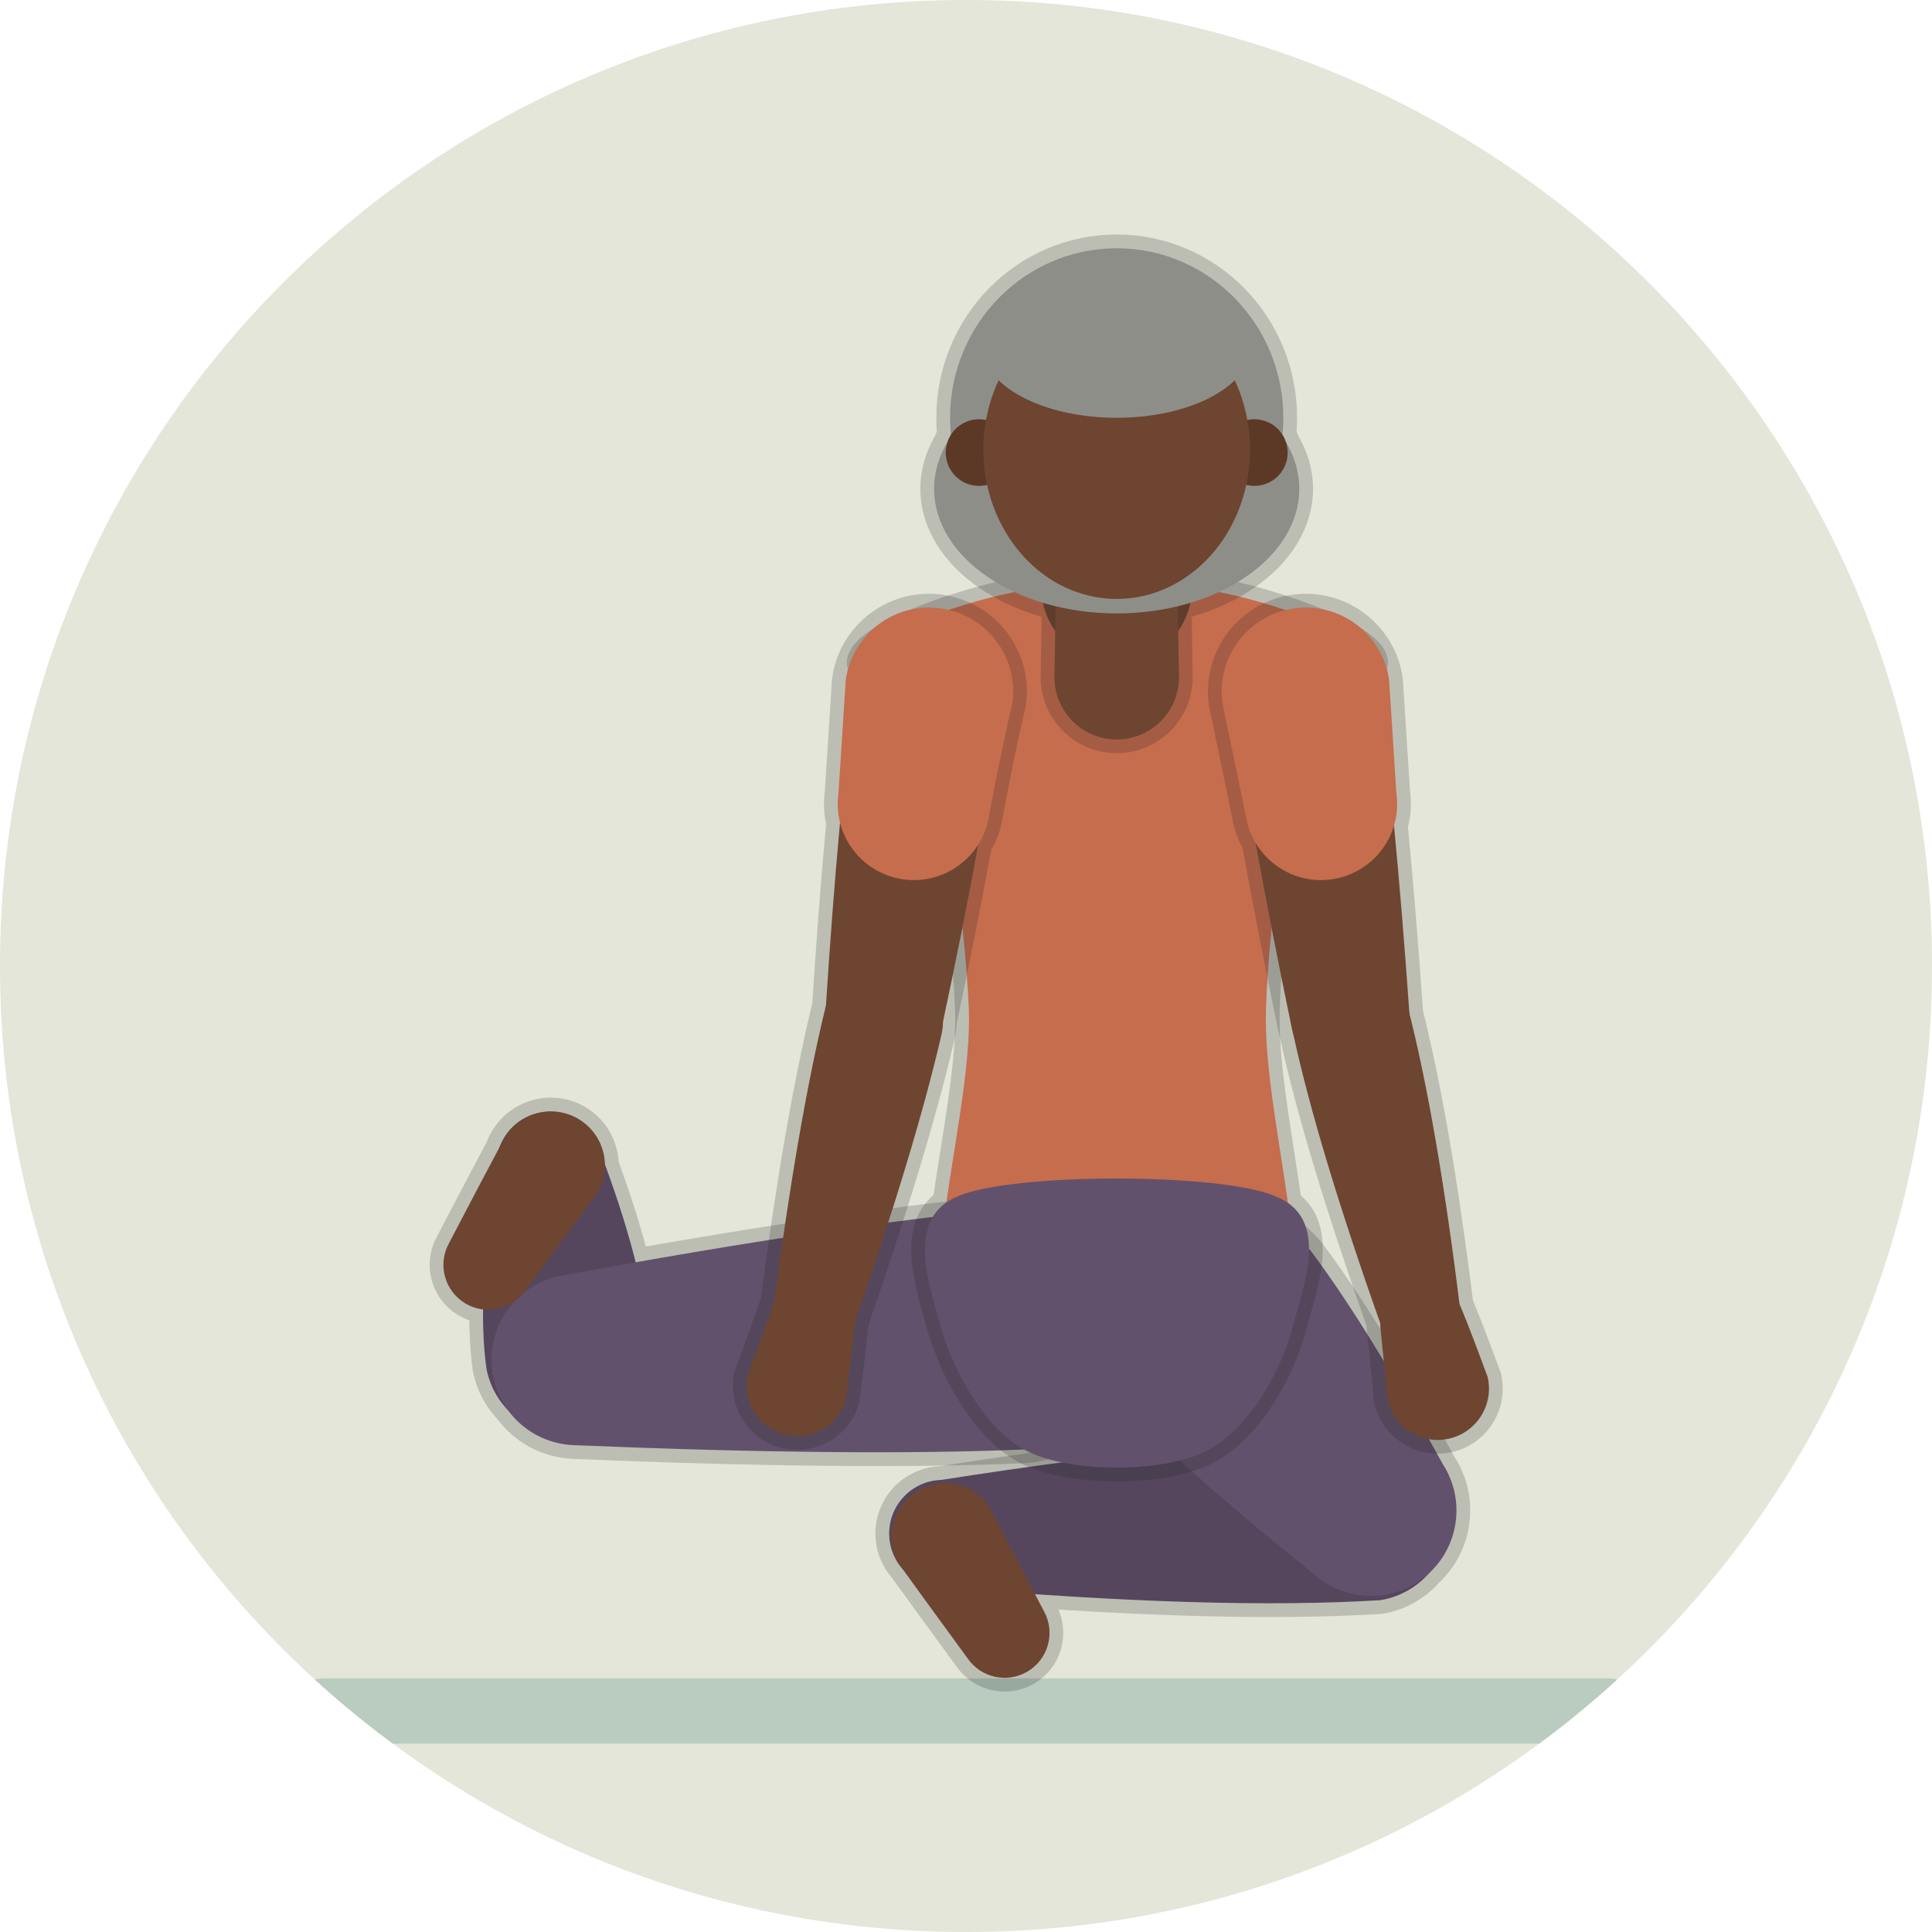
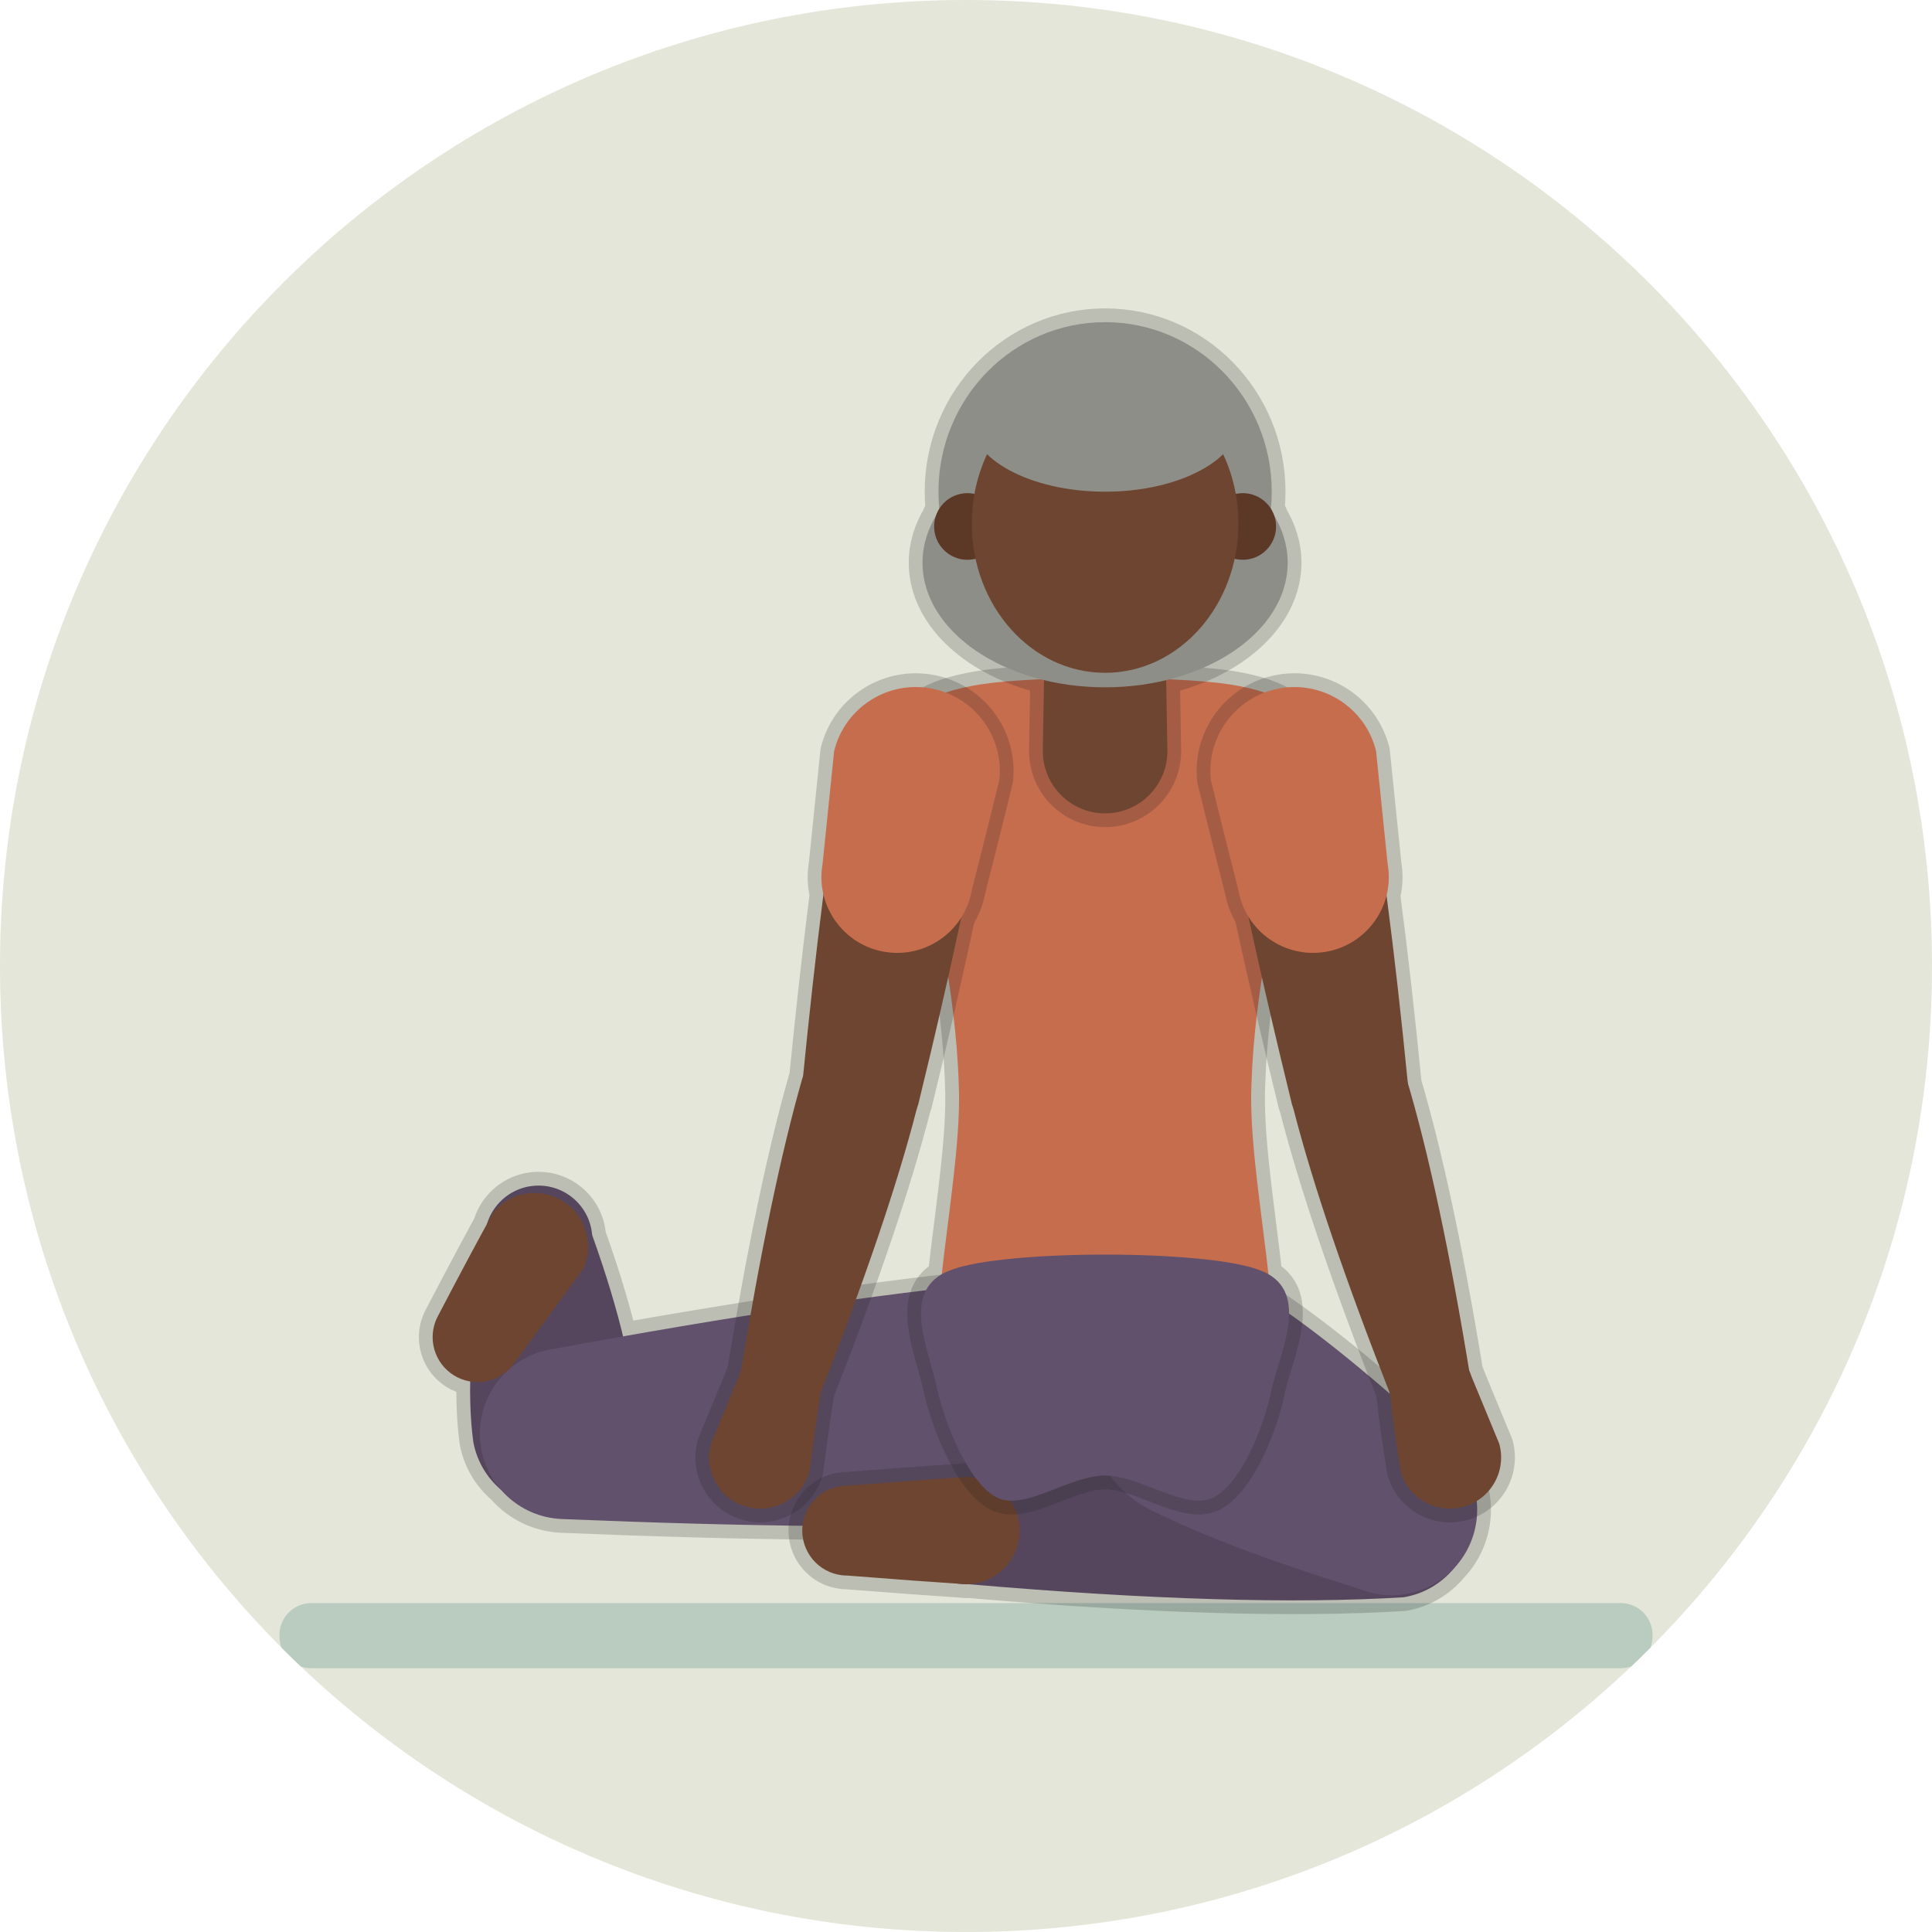
<svg xmlns="http://www.w3.org/2000/svg" viewBox="0 0 200 200" width="400" height="400" role="img" aria-label="Seated figure in profile, upright, with one bent leg in front and the other bent leg behind.">
  <circle cx="100" cy="100" r="100" fill="#E3E6D8" />
  <clipPath id="cb69t9c">
    <circle cx="100" cy="100" r="100" />
  </clipPath>
  <g clip-path="url(#cb69t9c)">
-     <g transform="translate(100.0 174.5) scale(1.500)">
-       <rect x="-46.545" y="-0.5" width="93.09" height="4.5" rx="2.2" fill="#B9CCBF" />
+     <g transform="translate(100.0 166.7) scale(1.500)">
+       <rect x="-47.38" y="-0.5" width="94.76" height="4.5" rx="2.2" fill="#B9CCBF" />
      <g>
-         <path d="M-21.8 -22.9Q-22.0 -28.1 -25.0 -36.2A3.7 3.7 0 0 0 -32.4 -35.6Q-33.8 -27.0 -33.1 -21.9A5.7 5.7 0 0 0 -21.8 -22.9ZM2.8 -32.9Q-8.9 -31.8 -27.9 -28.3A5.9 5.9 0 0 0 -27.1 -16.6Q-7.8 -15.8 4.0 -16.3A8.3 8.3 0 0 0 2.8 -32.9ZM-31.8 -37.9Q-33.3 -35.1 -35.7 -30.5A3.1 3.1 0 0 0 -30.4 -27.3Q-27.4 -31.4 -25.5 -33.9A3.7 3.7 0 0 0 -31.8 -37.9Z" fill="#1E1F1D" stroke="#1E1F1D" stroke-width="1.9" stroke-linejoin="round" opacity="0.2" />
-         <path d="M-21.8 -22.9Q-22.0 -28.1 -25.0 -36.2A3.7 3.7 0 0 0 -32.4 -35.6Q-33.8 -27.0 -33.1 -21.9A5.7 5.7 0 0 0 -21.8 -22.9Z" fill="#55465E" />
-         <path d="M2.8 -32.9Q-8.9 -31.8 -27.9 -28.3A5.9 5.9 0 0 0 -27.1 -16.6Q-7.8 -15.8 4.0 -16.3A8.3 8.3 0 0 0 2.8 -32.9Z" fill="#62516C" />
-         <path d="M-31.8 -37.9Q-33.3 -35.1 -35.7 -30.5A3.1 3.1 0 0 0 -30.4 -27.3Q-27.4 -31.4 -25.5 -33.9A3.7 3.7 0 0 0 -31.8 -37.9Z" fill="#6E4530" />
+         <path d="M-22.7 -12.6Q-22.9 -17.8 -25.8 -25.9A3.7 3.7 0 0 0 -33.2 -25.3Q-34.7 -16.7 -34.0 -11.6A5.7 5.7 0 0 0 -22.7 -12.6ZM2.0 -22.6Q-9.7 -21.5 -28.7 -18.0A5.9 5.9 0 0 0 -27.9 -6.3Q-8.6 -5.5 3.2 -6.0A8.3 8.3 0 0 0 2.0 -22.6ZM-32.6 -27.5Q-34.1 -24.8 -36.5 -20.2A3.1 3.1 0 0 0 -31.3 -16.9Q-28.2 -21.1 -26.4 -23.6A3.7 3.7 0 0 0 -32.6 -27.5Z" fill="#1E1F1D" stroke="#1E1F1D" stroke-width="1.9" stroke-linejoin="round" opacity="0.2" />
+         <path d="M-22.7 -12.6Q-22.9 -17.8 -25.8 -25.9A3.7 3.7 0 0 0 -33.2 -25.3Q-34.7 -16.7 -34.0 -11.6A5.7 5.7 0 0 0 -22.7 -12.6Z" fill="#55465E" />
+         <path d="M2.0 -22.6Q-9.7 -21.5 -28.7 -18.0A5.9 5.9 0 0 0 -27.9 -6.3Q-8.6 -5.5 3.2 -6.0A8.3 8.3 0 0 0 2.0 -22.6Z" fill="#62516C" />
+         <path d="M-32.6 -27.5Q-34.1 -24.8 -36.5 -20.2A3.1 3.1 0 0 0 -31.3 -16.9Q-28.2 -21.1 -26.4 -23.6A3.7 3.7 0 0 0 -32.6 -27.5Z" fill="#6E4530" />
      </g>
      <g>
-         <path d="M28.2 -17.2Q16.8 -17.1 -1.7 -14.2A3.7 3.7 0 0 0 -1.5 -6.8Q17.2 -5.2 28.6 -5.9A5.7 5.7 0 0 0 28.2 -17.2ZM11.0 -19.2Q15.5 -14.5 23.9 -7.8A5.9 5.9 0 0 0 32.9 -15.3Q27.7 -24.8 23.8 -30.0A8.3 8.3 0 0 0 11.0 -19.2ZM-4.7 -8.5Q-2.9 -6.0 0.1 -1.9A3.1 3.1 0 0 0 5.4 -5.1Q3.0 -9.7 1.5 -12.5A3.7 3.7 0 0 0 -4.7 -8.5Z" fill="#1E1F1D" stroke="#1E1F1D" stroke-width="1.9" stroke-linejoin="round" opacity="0.2" />
-         <path d="M28.2 -17.2Q16.8 -17.1 -1.7 -14.2A3.7 3.7 0 0 0 -1.5 -6.8Q17.2 -5.2 28.6 -5.9A5.7 5.7 0 0 0 28.2 -17.2Z" fill="#55465E" />
-         <path d="M11.0 -19.2Q15.5 -14.5 23.9 -7.8A5.9 5.9 0 0 0 32.9 -15.3Q27.7 -24.8 23.8 -30.0A8.3 8.3 0 0 0 11.0 -19.2Z" fill="#62516C" />
-         <path d="M-4.7 -8.5Q-2.9 -6.0 0.1 -1.9A3.1 3.1 0 0 0 5.4 -5.1Q3.0 -9.7 1.5 -12.5A3.7 3.7 0 0 0 -4.7 -8.5Z" fill="#6E4530" />
+         <path d="M29.8 -12.2Q18.4 -12.1 -0.1 -9.2A3.7 3.7 0 0 0 0.2 -1.8Q18.8 -0.2 30.2 -0.9A5.7 5.7 0 0 0 29.8 -12.2ZM12.4 -7.1Q17.7 -4.4 27.1 -1.5A5.9 5.9 0 0 0 33.0 -11.6Q25.7 -18.3 20.8 -21.5A8.3 8.3 0 0 0 12.4 -7.1ZM0.0 -9.2Q-3.1 -9.0 -8.2 -8.6A3.1 3.1 0 0 0 -8.2 -2.4Q-3.1 -2.0 0.0 -1.8A3.7 3.7 0 0 0 0.0 -9.2Z" fill="#1E1F1D" stroke="#1E1F1D" stroke-width="1.9" stroke-linejoin="round" opacity="0.2" />
+         <path d="M29.8 -12.2Q18.4 -12.1 -0.1 -9.2A3.7 3.7 0 0 0 0.2 -1.8Q18.8 -0.2 30.2 -0.9A5.7 5.7 0 0 0 29.8 -12.2Z" fill="#55465E" />
+         <path d="M12.4 -7.1Q17.7 -4.4 27.1 -1.5A5.9 5.9 0 0 0 33.0 -11.6Q25.7 -18.3 20.8 -21.5A8.3 8.3 0 0 0 12.4 -7.1Z" fill="#62516C" />
+         <path d="M0.0 -9.2Q-3.1 -9.0 -8.2 -8.6A3.1 3.1 0 0 0 -8.2 -2.4Q-3.1 -2.0 0.0 -1.8A3.7 3.7 0 0 0 0.0 -9.2Z" fill="#6E4530" />
      </g>
      <g>
-         <path d="M-1.3 -24.6C-3.1 -29.1 0.4 -39.8 0.2 -46.6C-0.1 -53.4 -1.4 -61.5 -2.6 -65.6C-3.8 -69.7 -8.2 -69.4 -7.1 -71.1C-6.0 -72.8 0.0 -74.9 4.0 -75.6C8.0 -76.4 12.9 -76.4 16.8 -75.6C20.8 -74.9 26.9 -72.8 28.0 -71.1C29.1 -69.4 24.7 -69.7 23.5 -65.6C22.3 -61.5 20.9 -53.4 20.7 -46.6C20.5 -39.8 23.9 -29.1 22.2 -24.6C20.5 -20.1 14.4 -19.6 10.4 -19.6C6.5 -19.6 0.4 -20.1 -1.3 -24.6ZM-1.7 -24.6C-2.5 -27.6 -4.3 -32.3 -0.5 -33.8C3.3 -35.4 17.5 -35.4 21.3 -33.8C25.2 -32.3 23.3 -27.6 22.5 -24.6C21.7 -21.6 19.4 -17.5 16.4 -16.1C13.4 -14.7 7.4 -14.7 4.4 -16.1C1.4 -17.5 -0.8 -21.6 -1.7 -24.6ZM10.4 -70.6A5.2 5.2 0.0 1 0 10.4 -81.0A5.2 5.2 0.0 1 0 10.4 -70.6Z" fill="#1E1F1D" stroke="#1E1F1D" stroke-width="1.9" stroke-linejoin="round" opacity="0.2" />
-         <path d="M-1.3 -24.6C-3.1 -29.1 0.4 -39.8 0.2 -46.6C-0.1 -53.4 -1.4 -61.5 -2.6 -65.6C-3.8 -69.7 -8.2 -69.4 -7.1 -71.1C-6.0 -72.8 0.0 -74.9 4.0 -75.6C8.0 -76.4 12.9 -76.4 16.8 -75.6C20.8 -74.9 26.9 -72.8 28.0 -71.1C29.1 -69.4 24.7 -69.7 23.5 -65.6C22.3 -61.5 20.9 -53.4 20.7 -46.6C20.5 -39.8 23.9 -29.1 22.2 -24.6C20.5 -20.1 14.4 -19.6 10.4 -19.6C6.5 -19.6 0.4 -20.1 -1.3 -24.6Z" fill="#C66D4E" />
-         <path d="M-1.7 -24.6C-2.5 -27.6 -4.3 -32.3 -0.5 -33.8C3.3 -35.4 17.5 -35.4 21.3 -33.8C25.2 -32.3 23.3 -27.6 22.5 -24.6C21.7 -21.6 19.4 -17.5 16.4 -16.1C13.4 -14.7 7.4 -14.7 4.4 -16.1C1.4 -17.5 -0.8 -21.6 -1.7 -24.6Z" fill="#62516C" />
-         <path d="M10.4 -70.6A5.2 5.2 0.0 1 0 10.4 -81.0A5.2 5.2 0.0 1 0 10.4 -70.6Z" fill="#6E4530" />
+         <path d="M-1.5 -14.3C-3.2 -18.6 -0.2 -29.8 -0.5 -36.3C-0.7 -42.8 -2.3 -49.3 -3.0 -53.3C-3.7 -57.3 -5.4 -58.5 -4.7 -60.3C-4.1 -62.1 -2.8 -63.3 1.0 -63.9C4.8 -64.5 14.3 -64.5 18.2 -63.9C22.0 -63.3 23.3 -62.1 23.9 -60.3C24.6 -58.5 22.9 -57.3 22.2 -53.3C21.5 -49.3 19.9 -42.8 19.7 -36.3C19.4 -29.8 22.4 -18.6 20.7 -14.3C19.0 -10.0 13.3 -10.3 9.6 -10.3C5.9 -10.3 0.1 -10.0 -1.5 -14.3ZM-2.0 -15.3C-2.5 -17.9 -4.7 -22.2 -1.0 -23.5C2.7 -24.9 16.5 -24.9 20.2 -23.5C23.9 -22.2 21.7 -17.9 21.1 -15.3C20.6 -12.7 19.0 -8.8 17.1 -7.8C15.2 -6.8 12.1 -9.3 9.6 -9.3C7.1 -9.3 4.0 -6.8 2.1 -7.8C0.2 -8.8 -1.4 -12.7 -2.0 -15.3Z" fill="#1E1F1D" stroke="#1E1F1D" stroke-width="1.9" stroke-linejoin="round" opacity="0.2" />
+         <path d="M-1.5 -14.3C-3.2 -18.6 -0.2 -29.8 -0.5 -36.3C-0.7 -42.8 -2.3 -49.3 -3.0 -53.3C-3.7 -57.3 -5.4 -58.5 -4.7 -60.3C-4.1 -62.1 -2.8 -63.3 1.0 -63.9C4.8 -64.5 14.3 -64.5 18.2 -63.9C22.0 -63.3 23.3 -62.1 23.9 -60.3C24.6 -58.5 22.9 -57.3 22.2 -53.3C21.5 -49.3 19.9 -42.8 19.7 -36.3C19.4 -29.8 22.4 -18.6 20.7 -14.3C19.0 -10.0 13.3 -10.3 9.6 -10.3C5.9 -10.3 0.1 -10.0 -1.5 -14.3Z" fill="#C66D4E" />
+         <path d="M-2.0 -15.3C-2.5 -17.9 -4.7 -22.2 -1.0 -23.5C2.7 -24.9 16.5 -24.9 20.2 -23.5C23.9 -22.2 21.7 -17.9 21.1 -15.3C20.6 -12.7 19.0 -8.8 17.1 -7.8C15.2 -6.8 12.1 -9.3 9.6 -9.3C7.1 -9.3 4.0 -6.8 2.1 -7.8C0.2 -8.8 -1.4 -12.7 -2.0 -15.3Z" fill="#62516C" />
      </g>
      <g>
-         <path d="M-7.6 -69.3Q-8.8 -60.6 -9.7 -46.4A4.1 4.1 0 0 0 -1.7 -45.3Q1.3 -59.3 2.4 -67.9A5.0 5.0 0 0 0 -7.6 -69.3ZM-8.3 -69.4Q-8.5 -66.4 -8.8 -61.6A5.2 5.2 0 0 0 1.6 -60.1Q2.5 -64.9 3.2 -67.8A5.8 5.8 0 0 0 -8.3 -69.4ZM-9.7 -46.8Q-11.6 -39.0 -13.3 -26.0A2.8 2.8 0 0 0 -7.8 -24.7Q-3.5 -37.1 -1.7 -44.9A4.1 4.1 0 0 0 -9.7 -46.8ZM-13.4 -26.0Q-14.0 -24.3 -15.1 -21.3A3.5 3.5 0 0 0 -8.3 -19.7Q-7.9 -22.8 -7.7 -24.7A2.9 2.9 0 0 0 -13.4 -26.0Z" fill="#1E1F1D" stroke="#1E1F1D" stroke-width="1.9" stroke-linejoin="round" opacity="0.2" />
-         <path d="M-7.6 -69.3Q-8.8 -60.6 -9.7 -46.4A4.1 4.1 0 0 0 -1.7 -45.3Q1.3 -59.3 2.4 -67.9A5.0 5.0 0 0 0 -7.6 -69.3Z" fill="#6E4530" />
-         <path d="M-8.3 -69.4Q-8.5 -66.4 -8.8 -61.6A5.2 5.2 0 0 0 1.6 -60.1Q2.5 -64.9 3.2 -67.8A5.8 5.8 0 0 0 -8.3 -69.4Z" fill="#C66D4E" />
-         <path d="M-9.7 -46.8Q-11.6 -39.0 -13.3 -26.0A2.8 2.8 0 0 0 -7.8 -24.7Q-3.5 -37.1 -1.7 -44.9A4.1 4.1 0 0 0 -9.7 -46.8Z" fill="#6E4530" />
-         <path d="M-13.4 -26.0Q-14.0 -24.3 -15.1 -21.3A3.5 3.5 0 0 0 -8.3 -19.7Q-7.9 -22.8 -7.7 -24.7A2.9 2.9 0 0 0 -13.4 -26.0Z" fill="#6E4530" />
+         <path d="M-8.4 -59.2Q-9.9 -50.5 -11.3 -36.3A4.1 4.1 0 0 0 -3.3 -34.9Q0.1 -48.8 1.5 -57.4A5.0 5.0 0 0 0 -8.4 -59.2ZM-9.1 -59.3Q-9.4 -56.3 -9.9 -51.5A5.2 5.2 0 0 0 0.4 -49.7Q1.6 -54.4 2.3 -57.3A5.8 5.8 0 0 0 -9.1 -59.3ZM-11.3 -36.7Q-13.5 -29.0 -15.6 -16.1A2.8 2.8 0 0 0 -10.2 -14.6Q-5.4 -26.8 -3.4 -34.6A4.1 4.1 0 0 0 -11.3 -36.7ZM-15.7 -16.1Q-16.4 -14.4 -17.6 -11.5A3.5 3.5 0 0 0 -10.8 -9.6Q-10.4 -12.7 -10.1 -14.6A2.9 2.9 0 0 0 -15.7 -16.1Z" fill="#1E1F1D" stroke="#1E1F1D" stroke-width="1.9" stroke-linejoin="round" opacity="0.2" />
+         <path d="M-8.4 -59.2Q-9.9 -50.5 -11.3 -36.3A4.1 4.1 0 0 0 -3.3 -34.9Q0.1 -48.8 1.5 -57.4A5.0 5.0 0 0 0 -8.4 -59.2Z" fill="#6E4530" />
+         <path d="M-9.1 -59.3Q-9.4 -56.3 -9.9 -51.5A5.2 5.2 0 0 0 0.4 -49.7Q1.6 -54.4 2.3 -57.3A5.8 5.8 0 0 0 -9.1 -59.3Z" fill="#C66D4E" />
+         <path d="M-11.3 -36.7Q-13.5 -29.0 -15.6 -16.1A2.8 2.8 0 0 0 -10.2 -14.6Q-5.4 -26.8 -3.4 -34.6A4.1 4.1 0 0 0 -11.3 -36.7Z" fill="#6E4530" />
+         <path d="M-15.7 -16.1Q-16.4 -14.4 -17.6 -11.5A3.5 3.5 0 0 0 -10.8 -9.6Q-10.4 -12.7 -10.1 -14.6A2.9 2.9 0 0 0 -15.7 -16.1Z" fill="#6E4530" />
      </g>
      <g>
-         <path d="M18.4 -67.9Q19.6 -59.3 22.5 -45.3A4.1 4.1 0 0 0 30.6 -46.4Q29.6 -60.6 28.4 -69.3A5.0 5.0 0 0 0 18.4 -67.9ZM17.7 -67.8Q18.3 -64.9 19.3 -60.1A5.2 5.2 0 0 0 29.7 -61.6Q29.4 -66.4 29.2 -69.4A5.8 5.8 0 0 0 17.7 -67.8ZM22.6 -44.9Q24.3 -37.1 28.7 -24.7A2.8 2.8 0 0 0 34.1 -26.0Q32.5 -39.0 30.5 -46.8A4.1 4.1 0 0 0 22.6 -44.9ZM28.6 -24.7Q28.8 -22.8 29.1 -19.7A3.5 3.5 0 0 0 36.0 -21.3Q34.9 -24.3 34.2 -26.0A2.9 2.9 0 0 0 28.6 -24.7Z" fill="#1E1F1D" stroke="#1E1F1D" stroke-width="1.9" stroke-linejoin="round" opacity="0.2" />
-         <path d="M18.4 -67.9Q19.6 -59.3 22.5 -45.3A4.1 4.1 0 0 0 30.6 -46.4Q29.6 -60.6 28.4 -69.3A5.0 5.0 0 0 0 18.4 -67.9Z" fill="#6E4530" />
-         <path d="M17.7 -67.8Q18.3 -64.9 19.3 -60.1A5.2 5.2 0 0 0 29.7 -61.6Q29.4 -66.4 29.2 -69.4A5.8 5.8 0 0 0 17.7 -67.8Z" fill="#C66D4E" />
-         <path d="M22.6 -44.9Q24.3 -37.1 28.7 -24.7A2.8 2.8 0 0 0 34.1 -26.0Q32.5 -39.0 30.5 -46.8A4.1 4.1 0 0 0 22.6 -44.9Z" fill="#6E4530" />
-         <path d="M28.6 -24.7Q28.8 -22.8 29.1 -19.7A3.5 3.5 0 0 0 36.0 -21.3Q34.9 -24.3 34.2 -26.0A2.9 2.9 0 0 0 28.6 -24.7Z" fill="#6E4530" />
+         <path d="M17.6 -57.4Q19.1 -48.8 22.5 -34.9A4.1 4.1 0 0 0 30.5 -36.3Q29.1 -50.5 27.5 -59.2A5.0 5.0 0 0 0 17.6 -57.4ZM16.9 -57.3Q17.6 -54.4 18.8 -49.7A5.2 5.2 0 0 0 29.1 -51.5Q28.6 -56.3 28.3 -59.3A5.8 5.8 0 0 0 16.9 -57.3ZM22.6 -34.6Q24.6 -26.8 29.4 -14.6A2.8 2.8 0 0 0 34.8 -16.1Q32.7 -29.0 30.4 -36.7A4.1 4.1 0 0 0 22.6 -34.6ZM29.3 -14.6Q29.5 -12.7 30.0 -9.6A3.5 3.5 0 0 0 36.8 -11.5Q35.6 -14.4 34.9 -16.1A2.9 2.9 0 0 0 29.3 -14.6Z" fill="#1E1F1D" stroke="#1E1F1D" stroke-width="1.9" stroke-linejoin="round" opacity="0.2" />
+         <path d="M17.6 -57.4Q19.1 -48.8 22.5 -34.9A4.1 4.1 0 0 0 30.5 -36.3Q29.1 -50.5 27.5 -59.2A5.0 5.0 0 0 0 17.6 -57.4Z" fill="#6E4530" />
+         <path d="M16.9 -57.3Q17.6 -54.4 18.8 -49.7A5.2 5.2 0 0 0 29.1 -51.5Q28.6 -56.3 28.3 -59.3A5.8 5.8 0 0 0 16.9 -57.3Z" fill="#C66D4E" />
+         <path d="M22.6 -34.6Q24.6 -26.8 29.4 -14.6A2.8 2.8 0 0 0 34.8 -16.1Q32.7 -29.0 30.4 -36.7A4.1 4.1 0 0 0 22.6 -34.6Z" fill="#6E4530" />
+         <path d="M29.3 -14.6Q29.5 -12.7 30.0 -9.6A3.5 3.5 0 0 0 36.8 -11.5Q35.6 -14.4 34.9 -16.1A2.9 2.9 0 0 0 29.3 -14.6Z" fill="#6E4530" />
      </g>
      <g>
-         <path d="M14.7 -69.6Q14.6 -75.9 14.4 -86.1A4.0 4.0 0 0 0 6.4 -86.1Q6.2 -75.9 6.1 -69.6A4.3 4.3 0 0 0 14.7 -69.6ZM10.4 -75.8A11.5 11.7 0.0 1 0 10.4 -99.2A11.5 11.7 0.0 1 0 10.4 -75.8ZM10.4 -74.0A12.6 8.6 0.0 1 0 10.4 -91.2A12.6 8.6 0.0 1 0 10.4 -74.0ZM19.9 -82.8A2.3 2.3 0.0 1 0 19.9 -87.4A2.3 2.3 0.0 1 0 19.9 -82.8ZM0.9 -82.8A2.3 2.3 0.0 1 0 0.9 -87.4A2.3 2.3 0.0 1 0 0.9 -82.8ZM10.4 -75.0A9.2 10.3 0.0 1 0 10.4 -95.6A9.2 10.3 0.0 1 0 10.4 -75.0ZM10.4 -87.5A9.3 5.0 0.0 1 0 10.4 -97.5A9.3 5.0 0.0 1 0 10.4 -87.5Z" fill="#1E1F1D" stroke="#1E1F1D" stroke-width="1.9" stroke-linejoin="round" opacity="0.2" />
-         <path d="M14.7 -69.6Q14.6 -75.9 14.4 -86.1A4.0 4.0 0 0 0 6.4 -86.1Q6.2 -75.9 6.1 -69.6A4.3 4.3 0 0 0 14.7 -69.6Z" fill="#6E4530" />
-         <path d="M10.4 -75.8A11.5 11.7 0.0 1 0 10.4 -99.2A11.5 11.7 0.0 1 0 10.4 -75.8Z" fill="#8E8E89" />
-         <path d="M10.4 -74.0A12.6 8.6 0.0 1 0 10.4 -91.2A12.6 8.6 0.0 1 0 10.4 -74.0Z" fill="#8E8E89" />
-         <path d="M19.9 -82.8A2.3 2.3 0.0 1 0 19.9 -87.4A2.3 2.3 0.0 1 0 19.9 -82.8Z" fill="#5C3927" />
-         <path d="M0.9 -82.8A2.3 2.3 0.0 1 0 0.9 -87.4A2.3 2.3 0.0 1 0 0.9 -82.8Z" fill="#5C3927" />
-         <path d="M10.4 -75.0A9.2 10.3 0.0 1 0 10.4 -95.6A9.2 10.3 0.0 1 0 10.4 -75.0Z" fill="#6E4530" />
-         <path d="M10.4 -87.5A9.3 5.0 0.0 1 0 10.4 -97.5A9.3 5.0 0.0 1 0 10.4 -87.5Z" fill="#8E8E89" />
+         <path d="M13.9 -59.3Q13.8 -65.6 13.6 -75.8A4.0 4.0 0 0 0 5.6 -75.8Q5.4 -65.6 5.3 -59.3A4.3 4.3 0 0 0 13.9 -59.3ZM9.6 -65.5A11.5 11.7 0.0 1 0 9.6 -88.9A11.5 11.7 0.0 1 0 9.6 -65.5ZM9.6 -63.7A12.6 8.6 0.0 1 0 9.6 -80.9A12.6 8.6 0.0 1 0 9.6 -63.7ZM19.1 -72.5A2.3 2.3 0.0 1 0 19.1 -77.1A2.3 2.3 0.0 1 0 19.1 -72.5ZM0.1 -72.5A2.3 2.3 0.0 1 0 0.1 -77.1A2.3 2.3 0.0 1 0 0.1 -72.5ZM9.6 -64.7A9.2 10.3 0.0 1 0 9.6 -85.3A9.2 10.3 0.0 1 0 9.6 -64.7ZM9.6 -77.2A9.3 5.0 0.0 1 0 9.6 -87.2A9.3 5.0 0.0 1 0 9.6 -77.2Z" fill="#1E1F1D" stroke="#1E1F1D" stroke-width="1.9" stroke-linejoin="round" opacity="0.2" />
+         <path d="M13.9 -59.3Q13.8 -65.6 13.6 -75.8A4.0 4.0 0 0 0 5.6 -75.8Q5.4 -65.6 5.3 -59.3A4.3 4.3 0 0 0 13.9 -59.3Z" fill="#6E4530" />
+         <path d="M9.6 -65.5A11.5 11.7 0.0 1 0 9.6 -88.9A11.5 11.7 0.0 1 0 9.6 -65.5Z" fill="#8E8E89" />
+         <path d="M9.6 -63.7A12.6 8.6 0.0 1 0 9.6 -80.9A12.6 8.6 0.0 1 0 9.6 -63.7Z" fill="#8E8E89" />
+         <path d="M19.1 -72.5A2.3 2.3 0.0 1 0 19.1 -77.1A2.3 2.3 0.0 1 0 19.1 -72.5Z" fill="#5C3927" />
+         <path d="M0.1 -72.5A2.3 2.3 0.0 1 0 0.1 -77.1A2.3 2.3 0.0 1 0 0.1 -72.5Z" fill="#5C3927" />
+         <path d="M9.6 -64.7A9.2 10.3 0.0 1 0 9.6 -85.3A9.2 10.3 0.0 1 0 9.6 -64.7Z" fill="#6E4530" />
+         <path d="M9.6 -77.2A9.3 5.0 0.0 1 0 9.6 -87.2A9.3 5.0 0.0 1 0 9.6 -77.2Z" fill="#8E8E89" />
      </g>
    </g>
  </g>
</svg>
